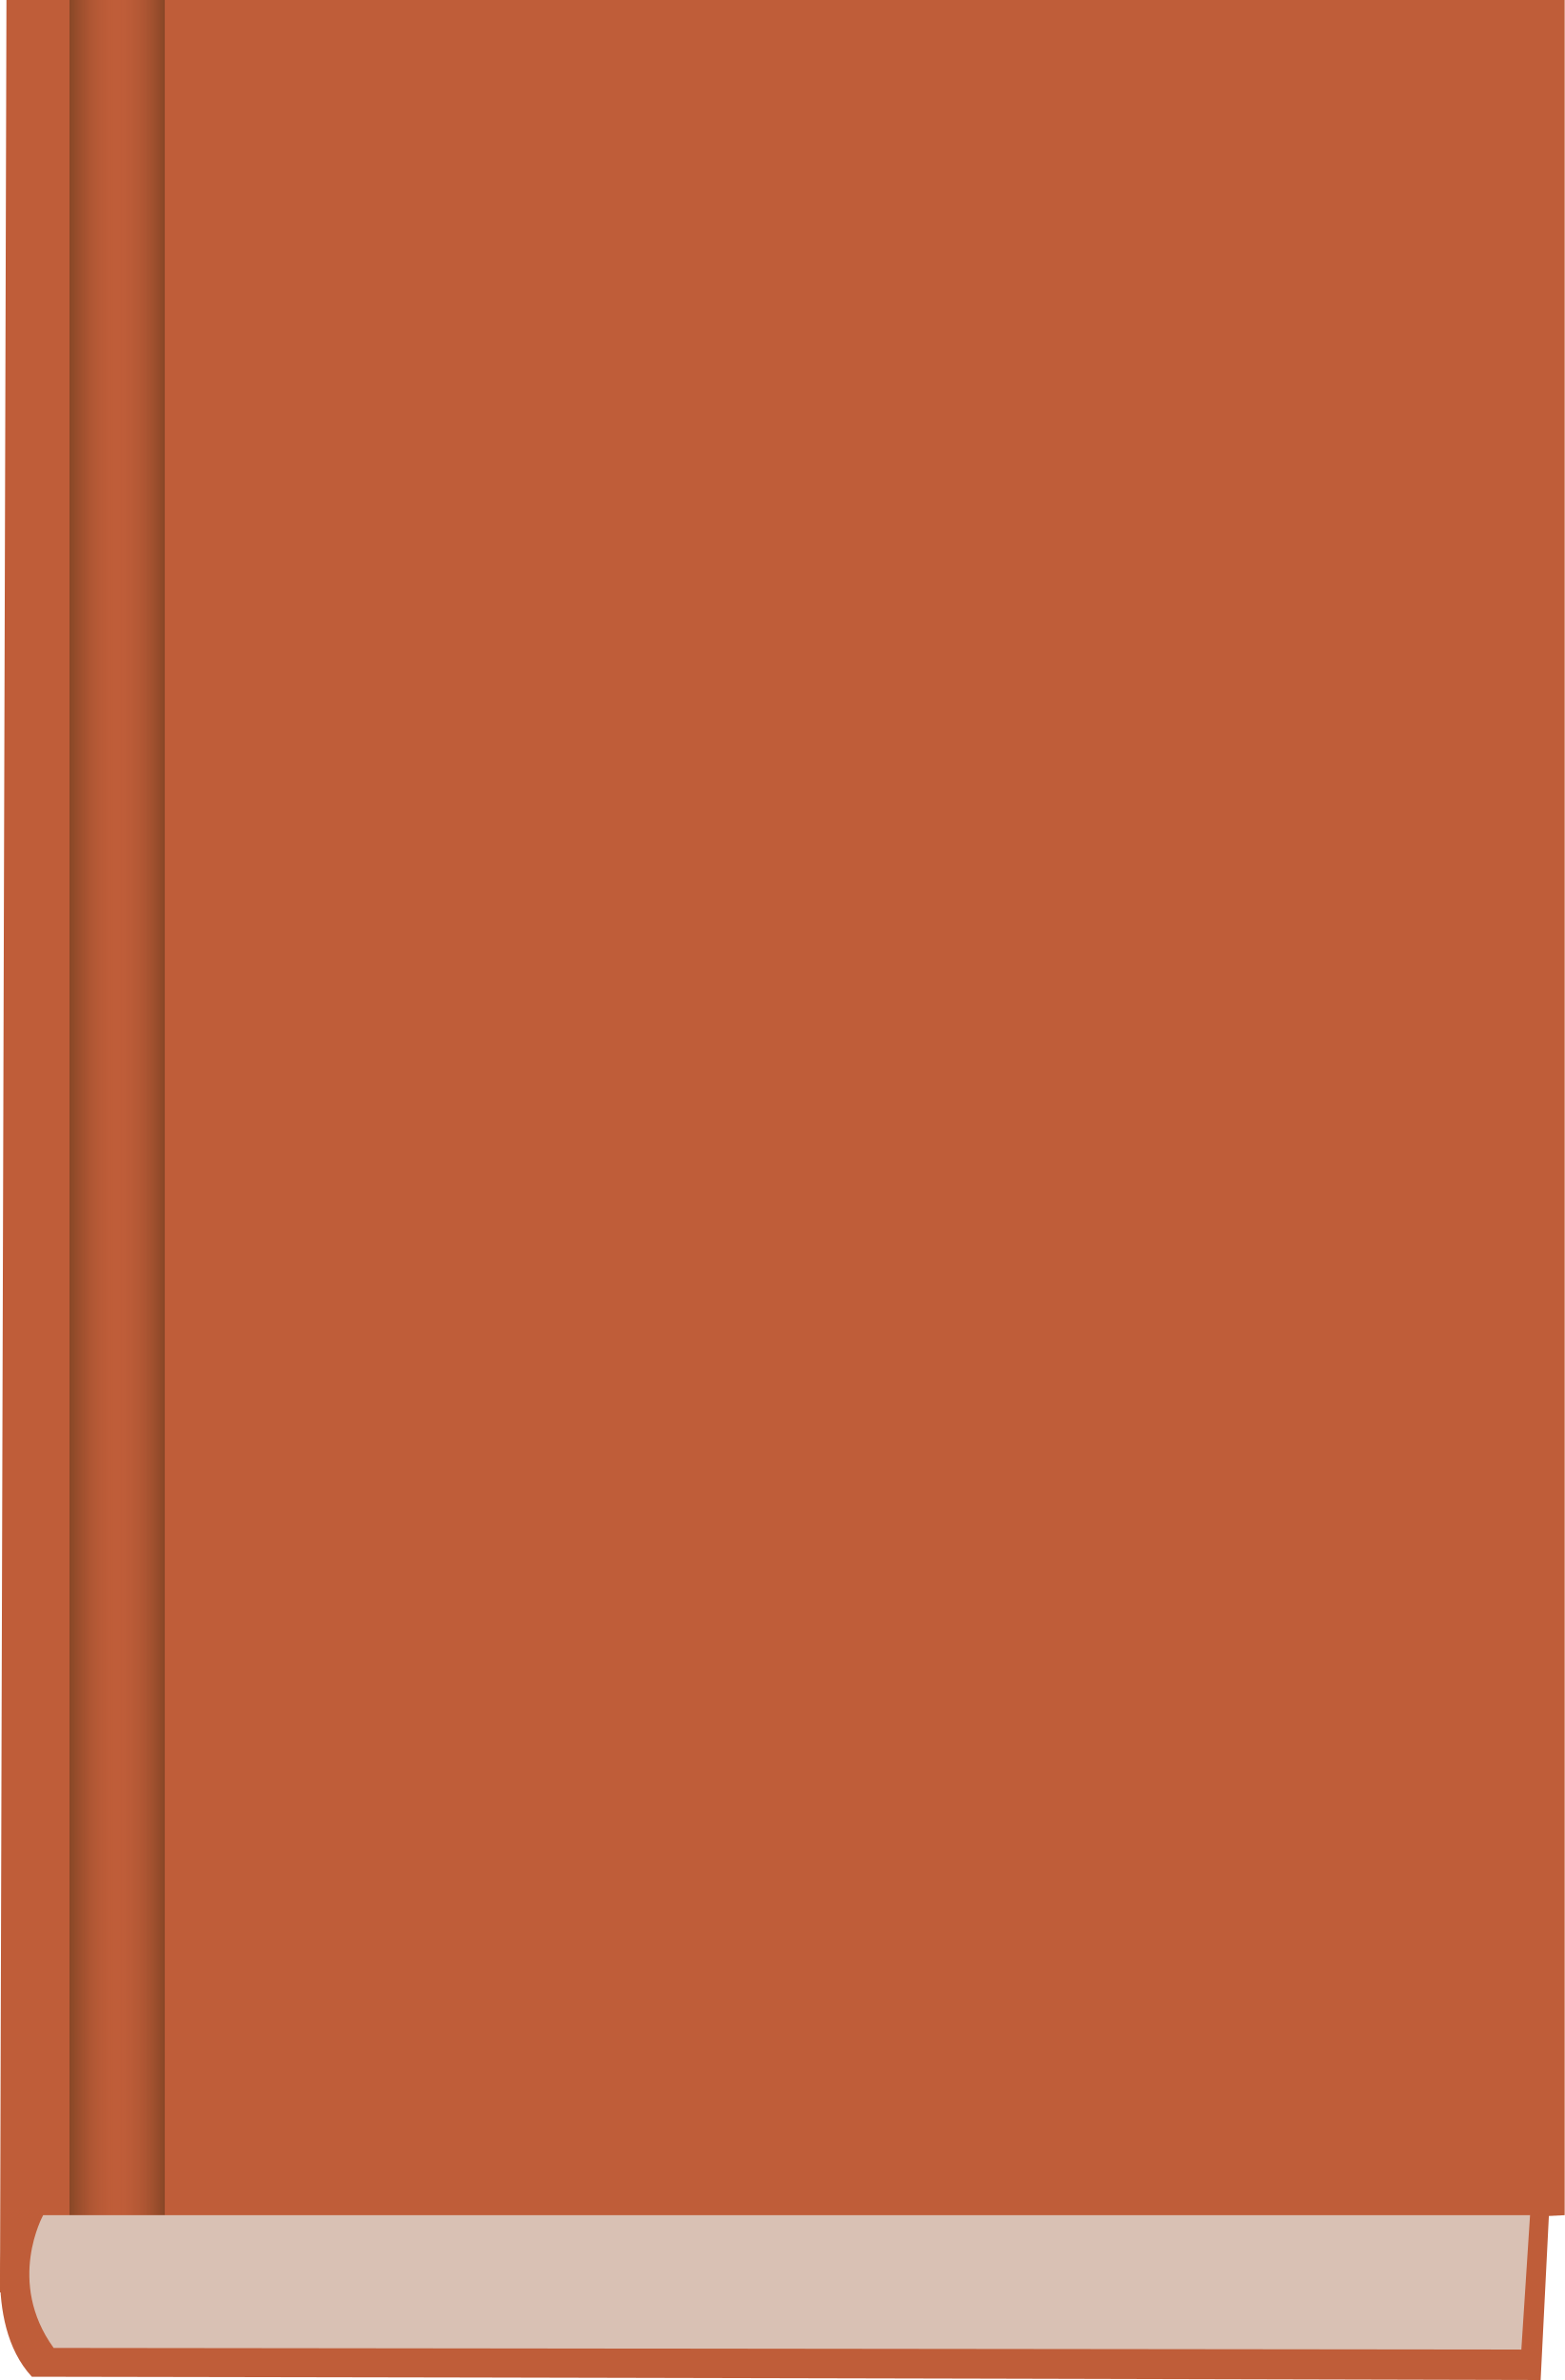
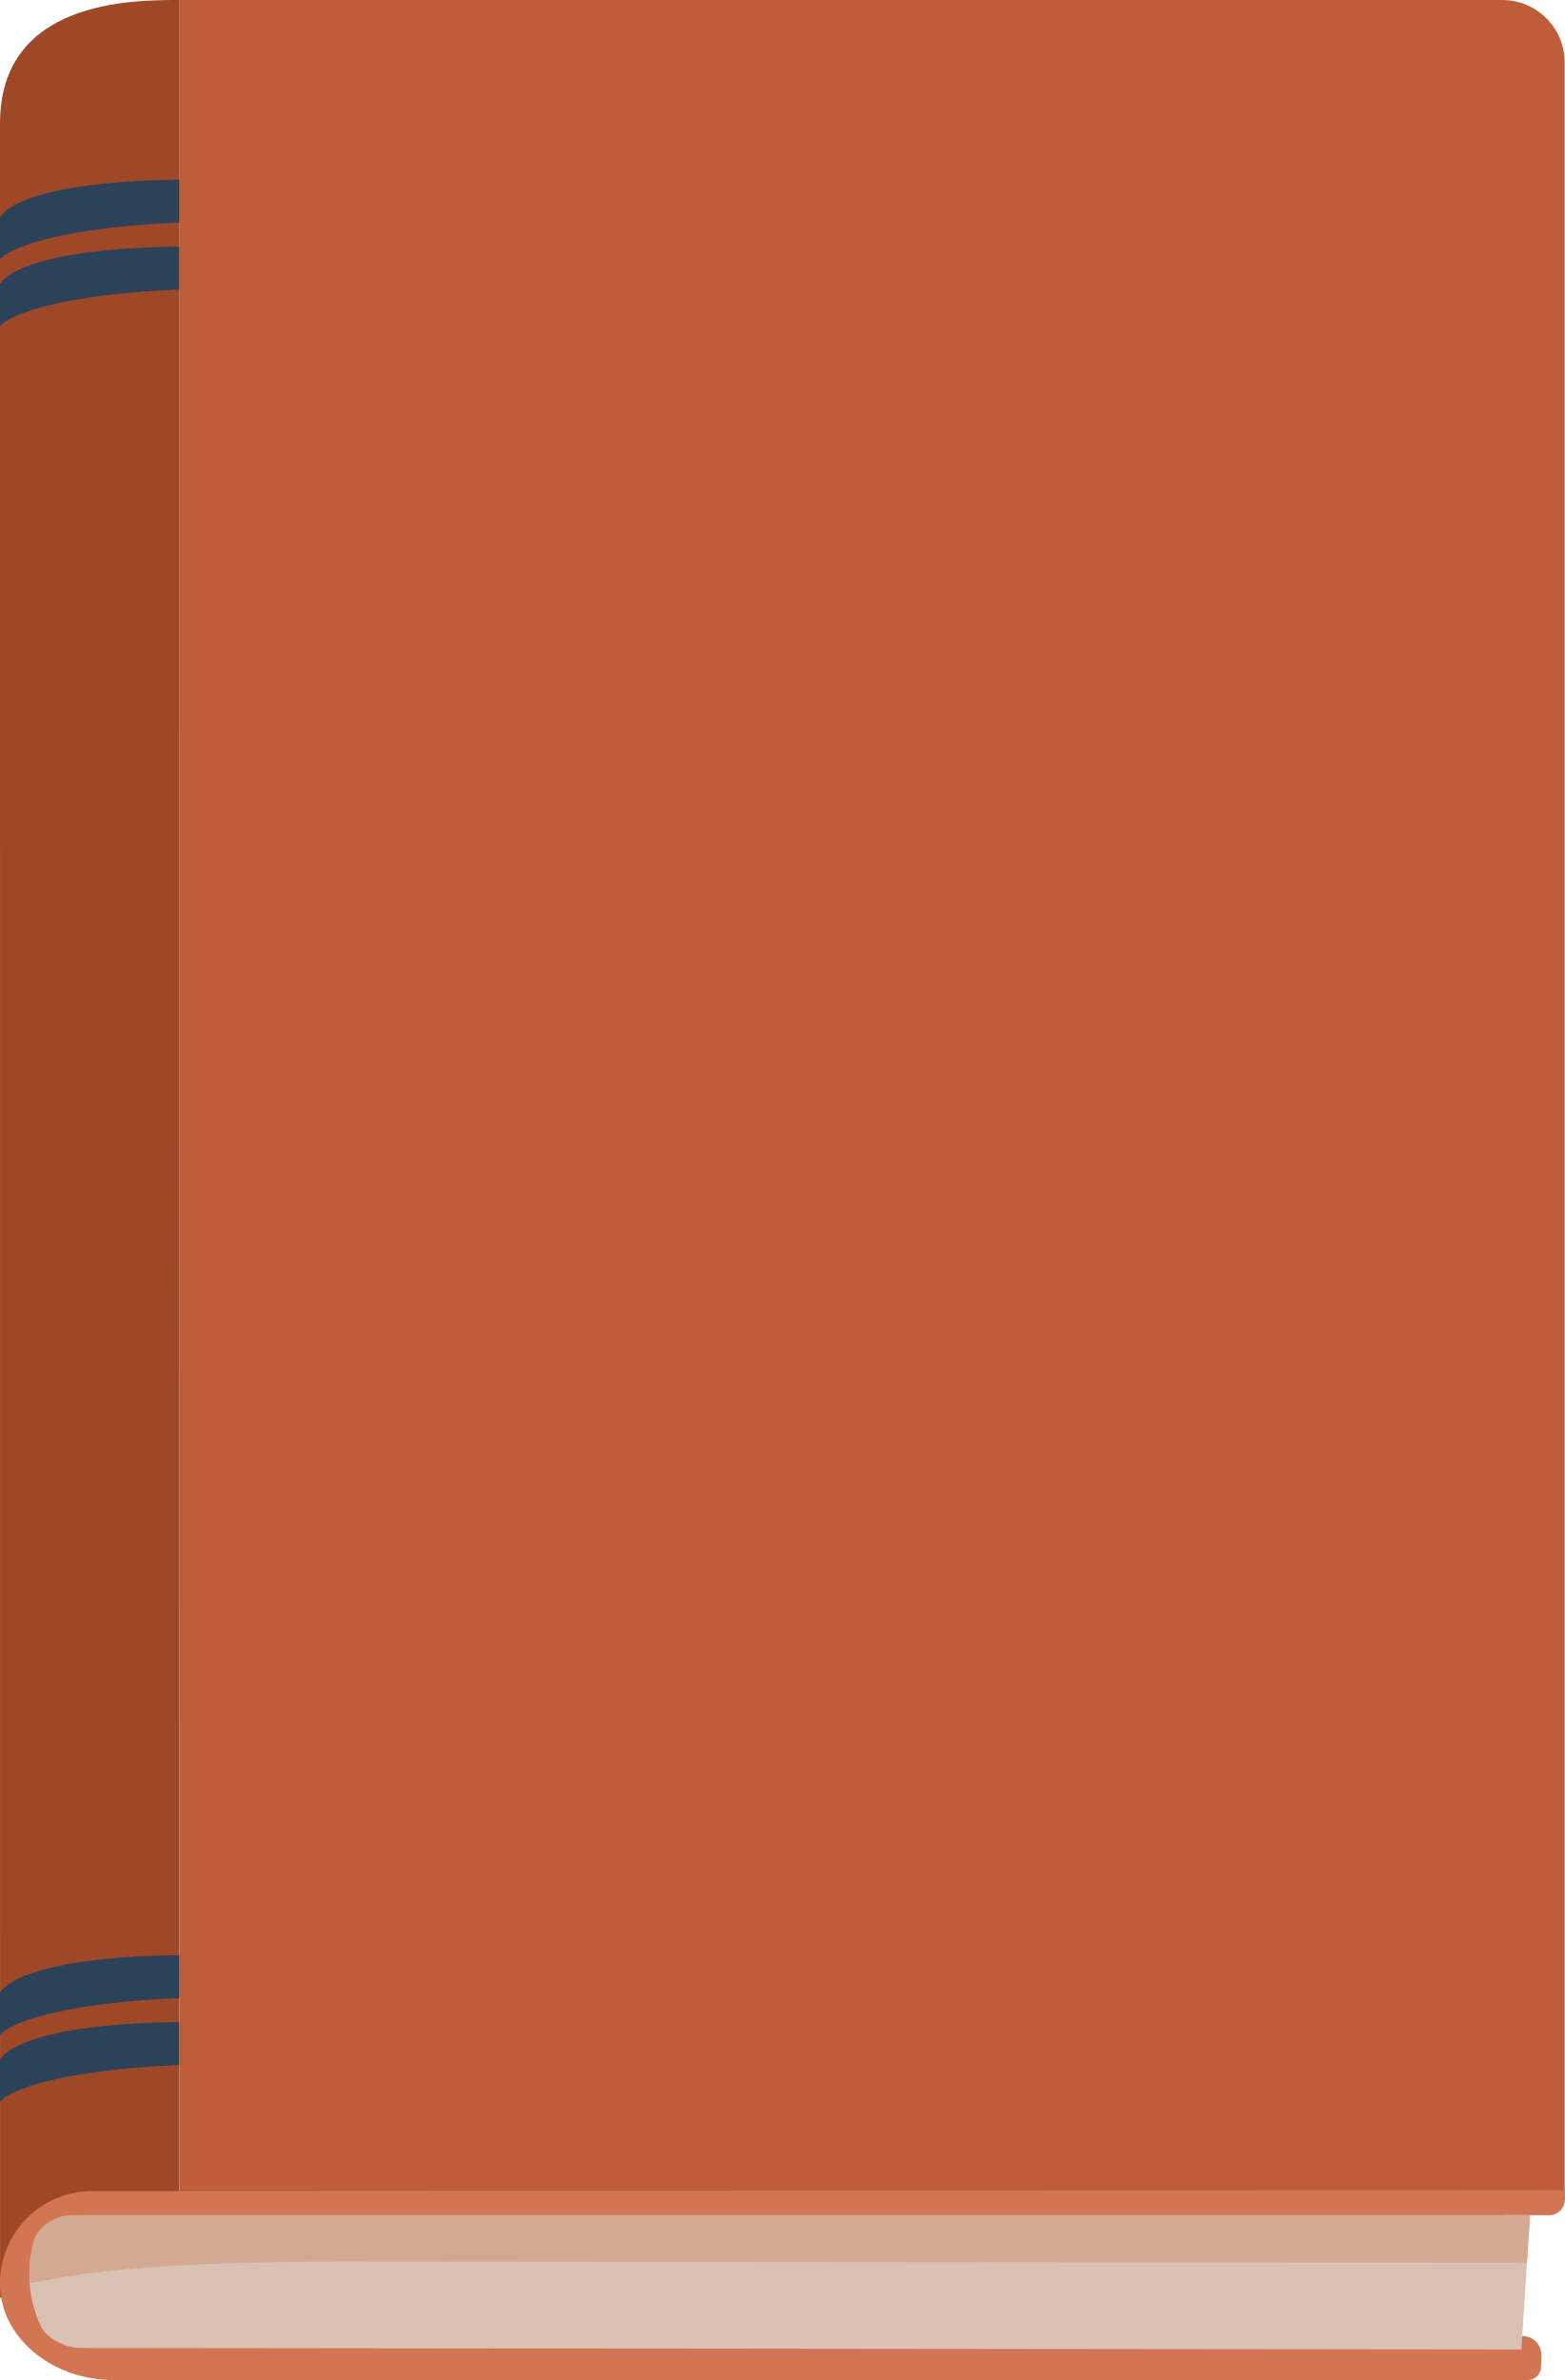
- <svg xmlns="http://www.w3.org/2000/svg" xmlns:xlink="http://www.w3.org/1999/xlink" width="107.773mm" height="163.922mm" viewBox="0 0 107.773 163.922" version="1.1" id="svg1" xml:space="preserve">
+ <svg xmlns="http://www.w3.org/2000/svg" width="107.773mm" height="163.922mm" viewBox="0 0 107.773 163.922" version="1.1" id="svg1" xml:space="preserve">
  <defs id="defs1">
    <linearGradient id="swatch19">
      <stop style="stop-color:#000000;stop-opacity:1;" offset="0" id="stop19" />
    </linearGradient>
-     <linearGradient id="linearGradient15">
-       <stop style="stop-color:#874626;stop-opacity:1;" offset="0" id="stop15" />
-       <stop style="stop-color:#bf5d39;stop-opacity:0;" offset="0.504" id="stop16" />
-       <stop style="stop-color:#874626;stop-opacity:1;" offset="1" id="stop17" />
-     </linearGradient>
-     <linearGradient xlink:href="#linearGradient15" id="linearGradient16" x1="39.007" y1="95.034" x2="47.015" y2="95.034" gradientUnits="userSpaceOnUse" spreadMethod="reflect" gradientTransform="matrix(0.8194471,0,0,1,-27.17797,-15.97215)" />
  </defs>
-   <path d="M 0.444,4.6403968e-7 6.7890232e-7,157.89 107.773,152.57 V 4.6403968e-7 H 12.341 Z" style="fill:#bf5d39;fill-opacity:1;fill-rule:nonzero;stroke-width:0.234;stroke-dasharray:none" id="path15" />
-   <rect style="fill:url(#linearGradient16);fill-opacity:1;fill-rule:evenodd;stroke-width:0.24" id="rect15" width="6.562" height="158.124" x="4.786" y="2.203263e-07" />
-   <path style="fill:#bf5d39;fill-opacity:1;fill-rule:evenodd;stroke-width:0.335" d="m 0.444,152.57 c 0,0 -1.767,7.335 1.75,11.127 34.492,0.047 103.923,0.225 103.923,0.225 l 0.57,-11.352 z" id="path17" />
-   <path style="display:inline;fill:#d9c1b4;fill-opacity:1;stroke-width:0.345" d="m 105.388,152.57 -0.6,9.256 -101.092,-0.112 c -3.289,-4.545 -0.722,-9.143 -0.722,-9.143 z" id="path18" />
+   <path d="M 12.356,152.57 107.773,151.523 107.773,4.301 A 4.301,4.301 0 0 0 103.472,4.6403968e-7 H 12.341 Z" style="fill:#bf5d39;fill-opacity:1;fill-rule:nonzero;stroke-width:0.234;stroke-dasharray:none" id="path15" />
+   <path d="M 0.002,158.246 H 12.349 V -1.3151504e-6 C 9.115,3.5163046e-6 0,0 4.1284606e-4,8.512 Z" style="fill:#9f4828;fill-opacity:1;fill-rule:nonzero;stroke-width:0.086;stroke-dasharray:none" id="path15-5" />
+   <path style="display:inline;fill:#d27553;fill-opacity:1;fill-rule:evenodd;stroke-width:0.335" d="m -0.002,157.216 c -0.048,3.703 3.511,6.71 7.839,6.714 33.886,0.03 89.771,-0.003 97.406,-0.008 0.483,-3.1e-4 0.886,-0.392 0.901,-0.874 l 0.025,-0.812 a 1.306,1.306 45.592 0 0 -1.319,-1.346 l -1.159,0.012 0.009,-8.332 h 3.025 a 1.047,1.047 135 0 0 1.047,-1.047 v -0.669 l -101.449,0.062 c -3.493,0.002 -6.281,2.823 -6.326,6.3 z" id="path17" />
+   <path style="display:inline;fill:#d9c1b4;fill-opacity:1;stroke-width:0.345" d="m 105.388,152.57 -0.6,9.256 -99.296,-0.11 c -0.992,-0.001 -2.29,-0.649 -2.703,-1.548 -0.761,-1.657 -0.857,-3.248 -0.71,-4.543 0.199,-1.746 2.328,-3.054 4.095,-3.054 z" id="path18" />
+   <path style="display:inline;fill:#d3a992;fill-opacity:1;stroke-width:0.345" d="m 105.388,152.57 -0.212,3.268 -81.87,-0.068 c -21.838,0 -21.269,2.458 -21.285,0.964 -0.009,-0.891 0.118,-1.693 0.283,-2.349 0.26,-1.037 1.539,-1.816 2.611,-1.816 z" id="path18-8" />
+   <path style="fill:#2b4259;fill-opacity:1;stroke:#2b4259;stroke-width:0.233;stroke-dasharray:none;stroke-opacity:1" d="m 0.117,15.003 c 0,0 1.001,-2.355 12.115,-2.513 V 15.222 C 2.142,15.659 0.117,17.583 0.117,17.583 Z" id="path8" />
+   <path style="fill:#2b4259;fill-opacity:1;stroke:#2b4259;stroke-width:0.233;stroke-dasharray:none;stroke-opacity:1" d="m 0.11,19.613 c 0,0 1.001,-2.355 12.115,-2.513 V 19.831 C 2.136,20.268 0.11,22.193 0.11,22.193 Z" id="path8-4" />
+   <path style="fill:#2b4259;fill-opacity:1;stroke:#2b4259;stroke-width:0.233;stroke-dasharray:none;stroke-opacity:1" d="m 0.117,137.289 c 0,0 1.001,-2.355 12.115,-2.513 v 2.732 c -10.089,0.437 -12.115,2.361 -12.115,2.361 z" id="path8-6" />
+   <path style="fill:#2b4259;fill-opacity:1;stroke:#2b4259;stroke-width:0.233;stroke-dasharray:none;stroke-opacity:1" d="m 0.11,141.899 c 0,0 1.001,-2.355 12.115,-2.513 v 2.732 C 2.136,142.555 0.11,144.479 0.11,144.479 Z" id="path8-4-4" />
</svg>
